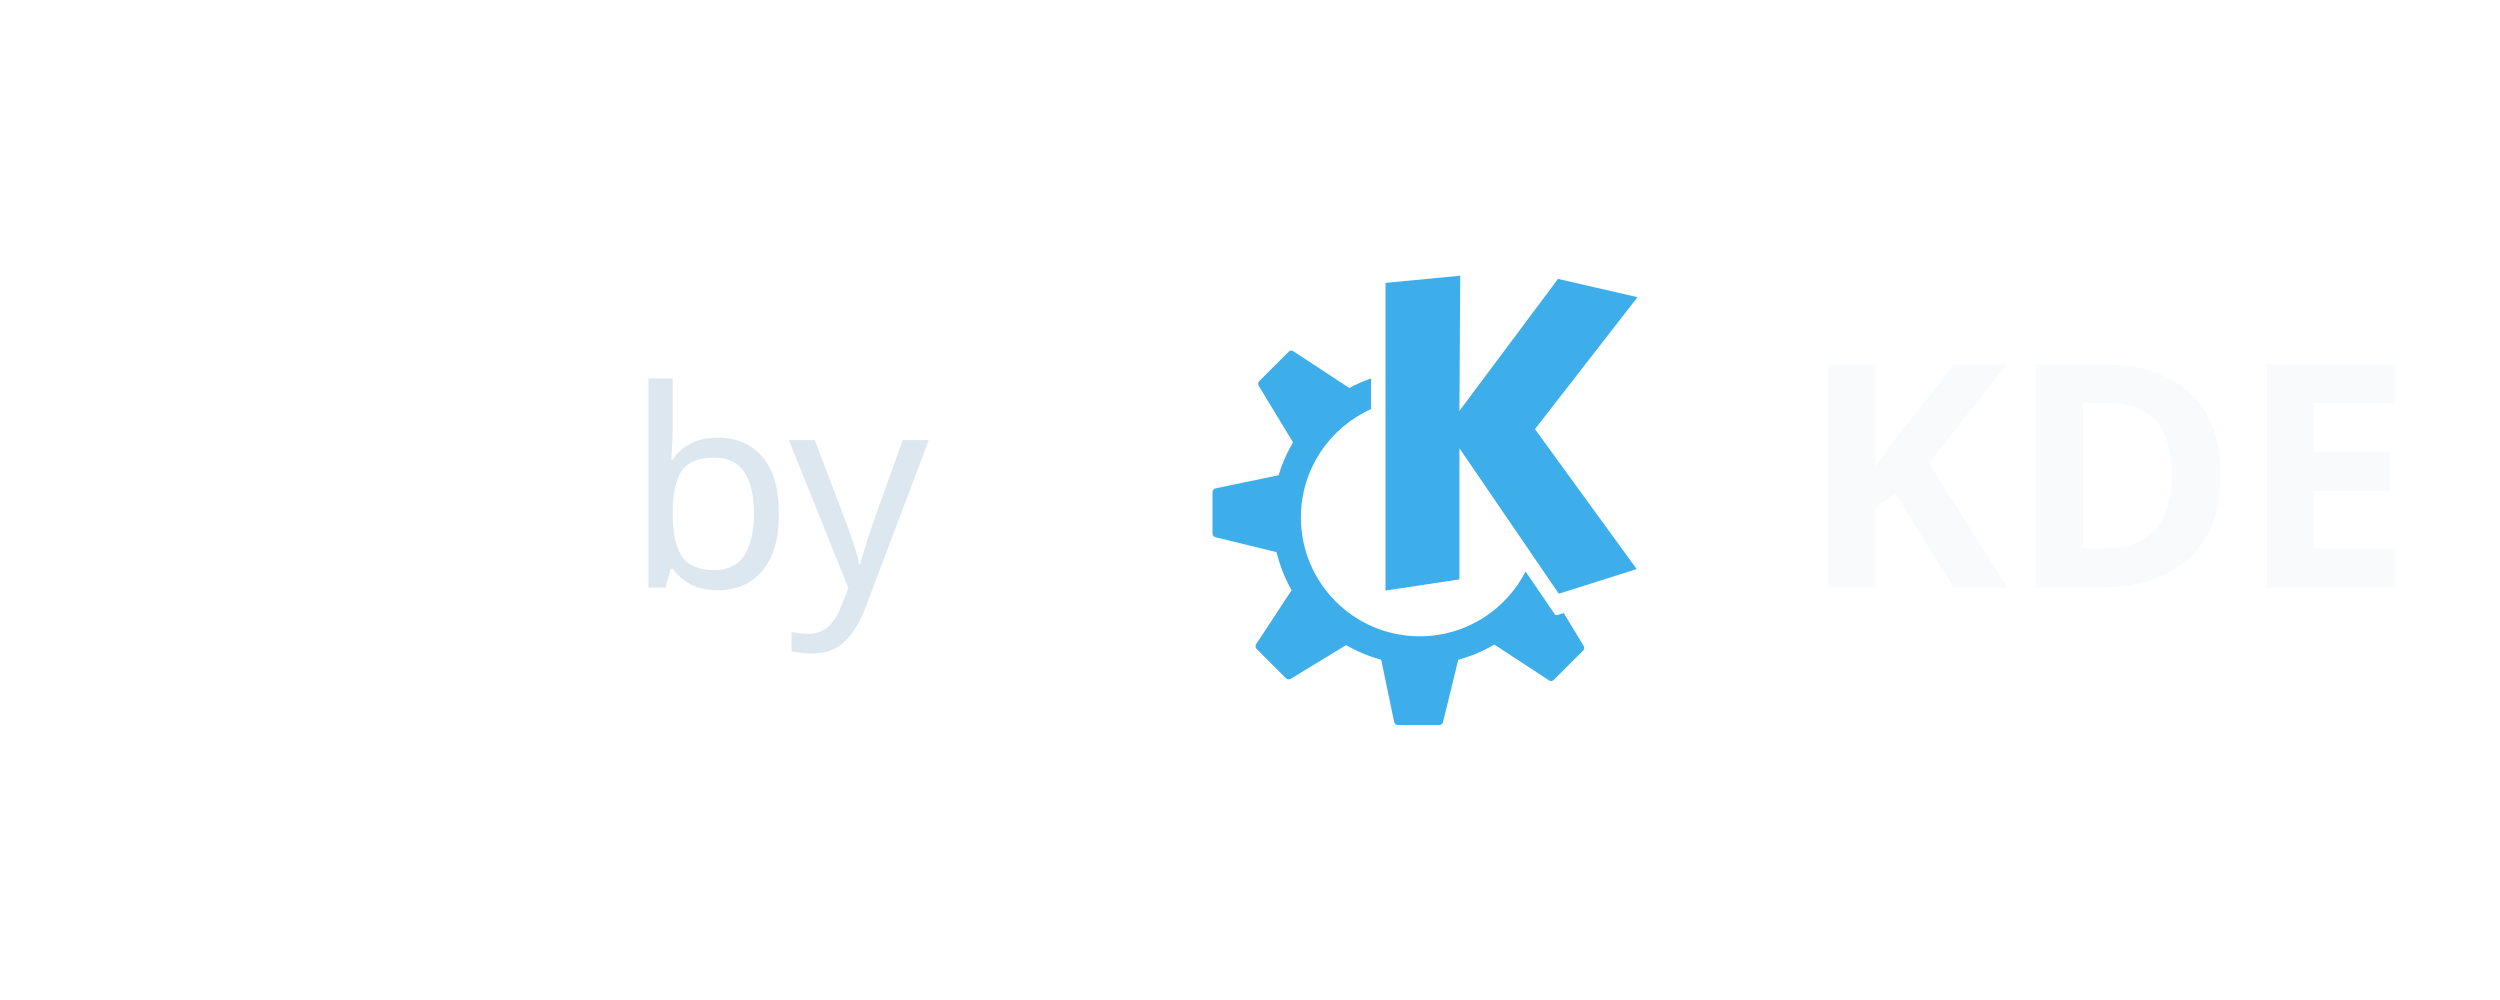
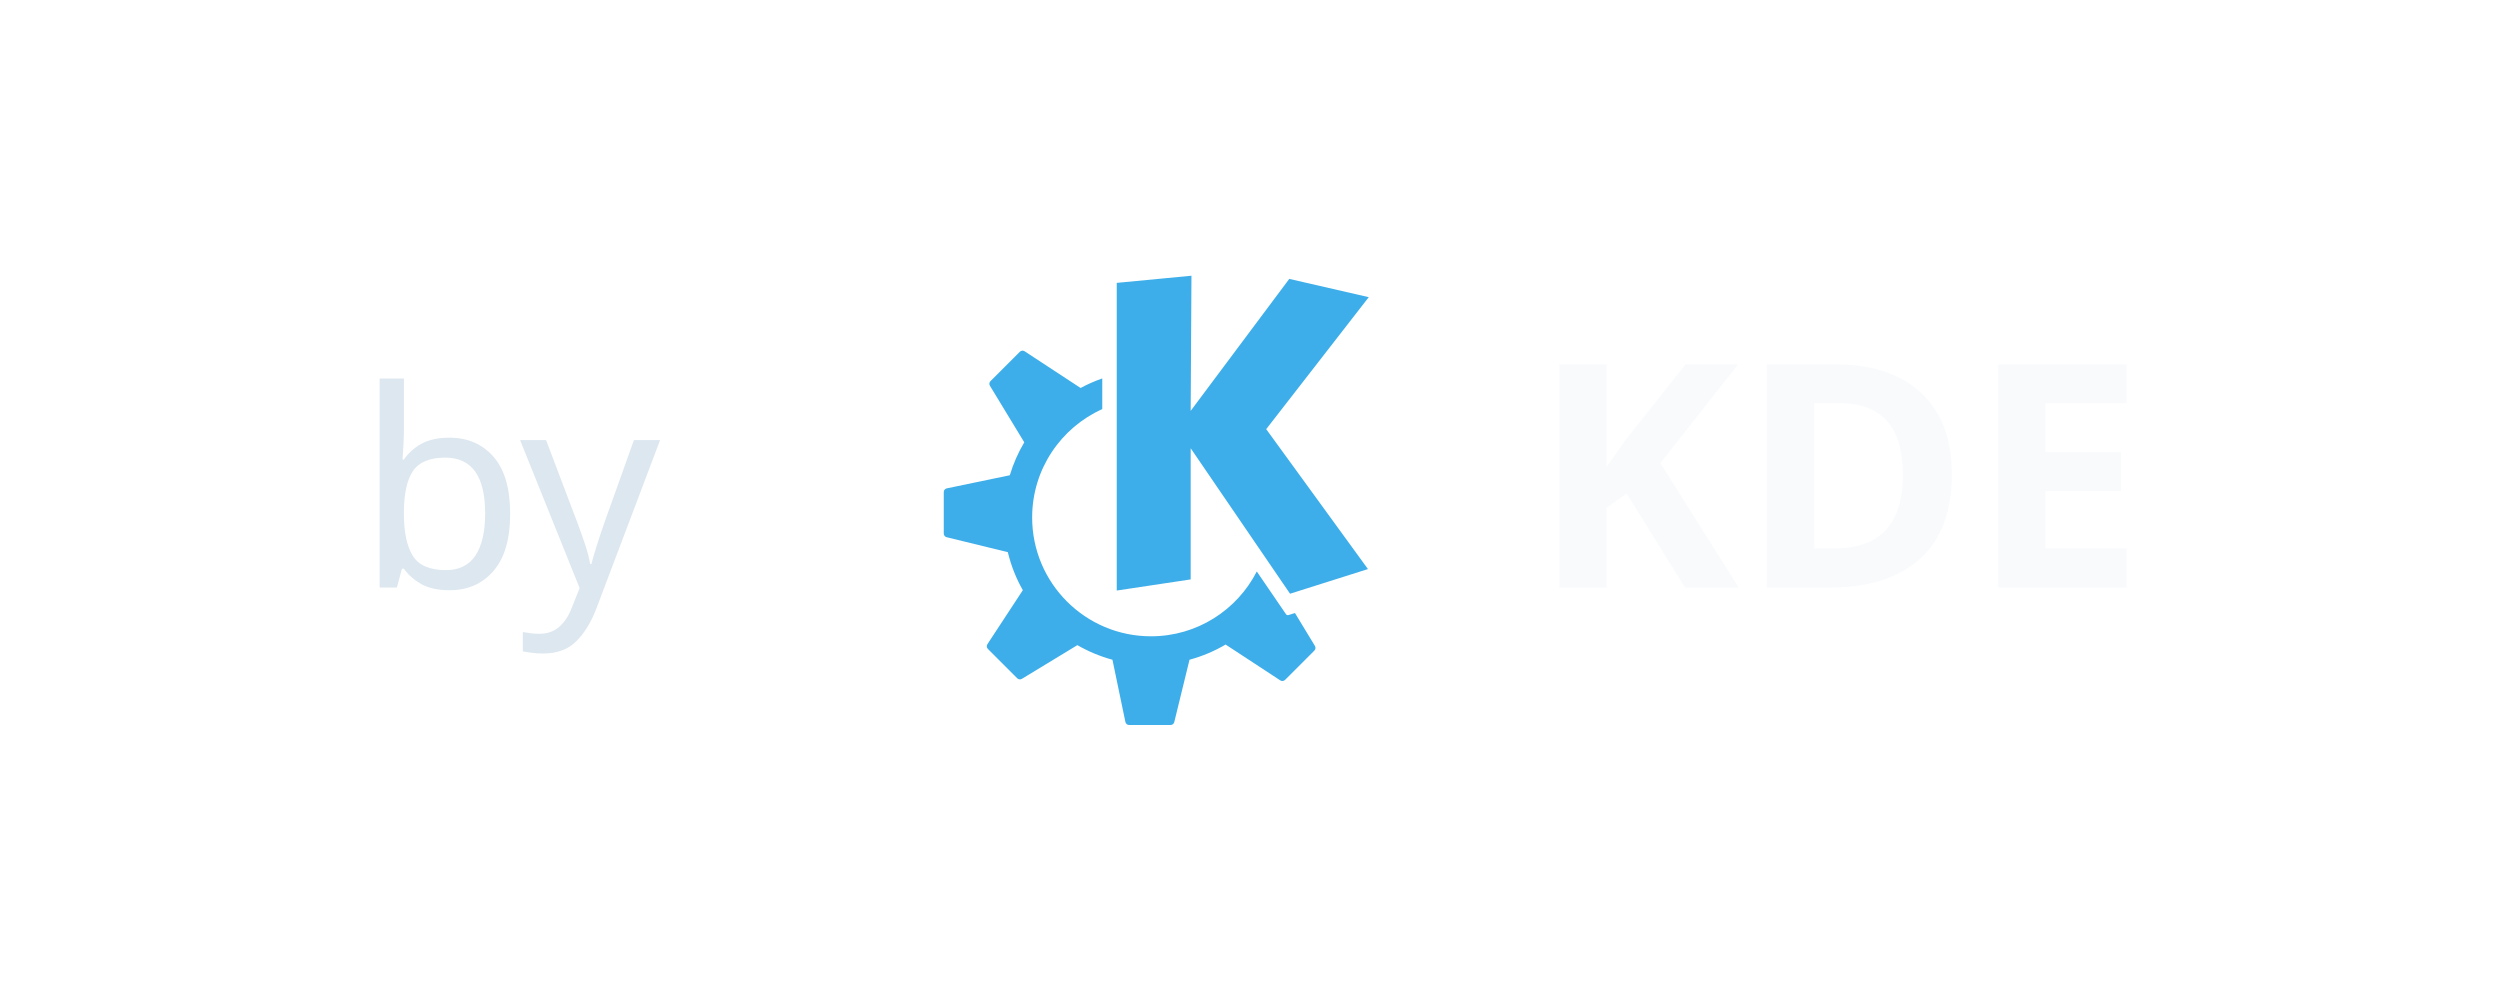
<svg xmlns="http://www.w3.org/2000/svg" width="200" height="80" viewBox="0 0 200 80">
-   <g transform="translate(50 16)">
+   <g transform="translate(28.5 16)">
    <text x="0" y="31" fill="#DDE7F0" font-family="Noto Sans, Arial, sans-serif" font-size="22" font-weight="500">by</text>
    <g transform="translate(40 0) scale(1)">
      <path d="m26.817 6.058-5.977.572v24.613l5.914-.89v-10.494l7.95 11.639 6.232-1.972-8.14-11.194 8.204-10.558-6.359-1.462-7.887 10.557zm-13.549 5.998c-.068.007-.133.037-.183.088l-2.346 2.346c-.099.099-.117.252-.044.372l2.747 4.524c-.487.819-.878 1.702-1.157 2.634l-5.043 1.049c-.14.029-.241.153-.241.297v3.317c0 .14.096.262.231.294l4.894 1.196c.261 1.079.665 2.102 1.2 3.042l-2.833 4.32c-.079.121-.063.28.04.381l2.345 2.346c.099.098.253.118.373.045l4.439-2.696c.872.503 1.812.899 2.806 1.168l1.036 4.98c.029.141.154.241.297.241h3.318c.139 0 .261-.095.294-.232l1.22-4.99c1.025-.277 1.994-.689 2.887-1.215l4.375 2.868c.12.079.279.063.381-.039l2.346-2.346c.099-.099.117-.253.044-.372l-1.597-2.632-.517.163c-.075.024-.157-.004-.202-.07 0 0-1.019-1.491-2.334-3.417-1.573 3.078-4.772 5.186-8.467 5.186-5.25 0-9.505-4.256-9.505-9.506 0-3.862 2.304-7.183 5.61-8.671v-2.452c-.602.211-1.184.464-1.736.765-0-0-.001-.001-.002-.003l-4.478-2.937c-.06-.039-.13-.055-.198-.048z" fill="#3daee9" />
    </g>
    <text x="94" y="31" fill="#F8FAFC" font-family="Noto Sans, Arial, sans-serif" font-size="25" font-weight="700">KDE</text>
  </g>
</svg>
